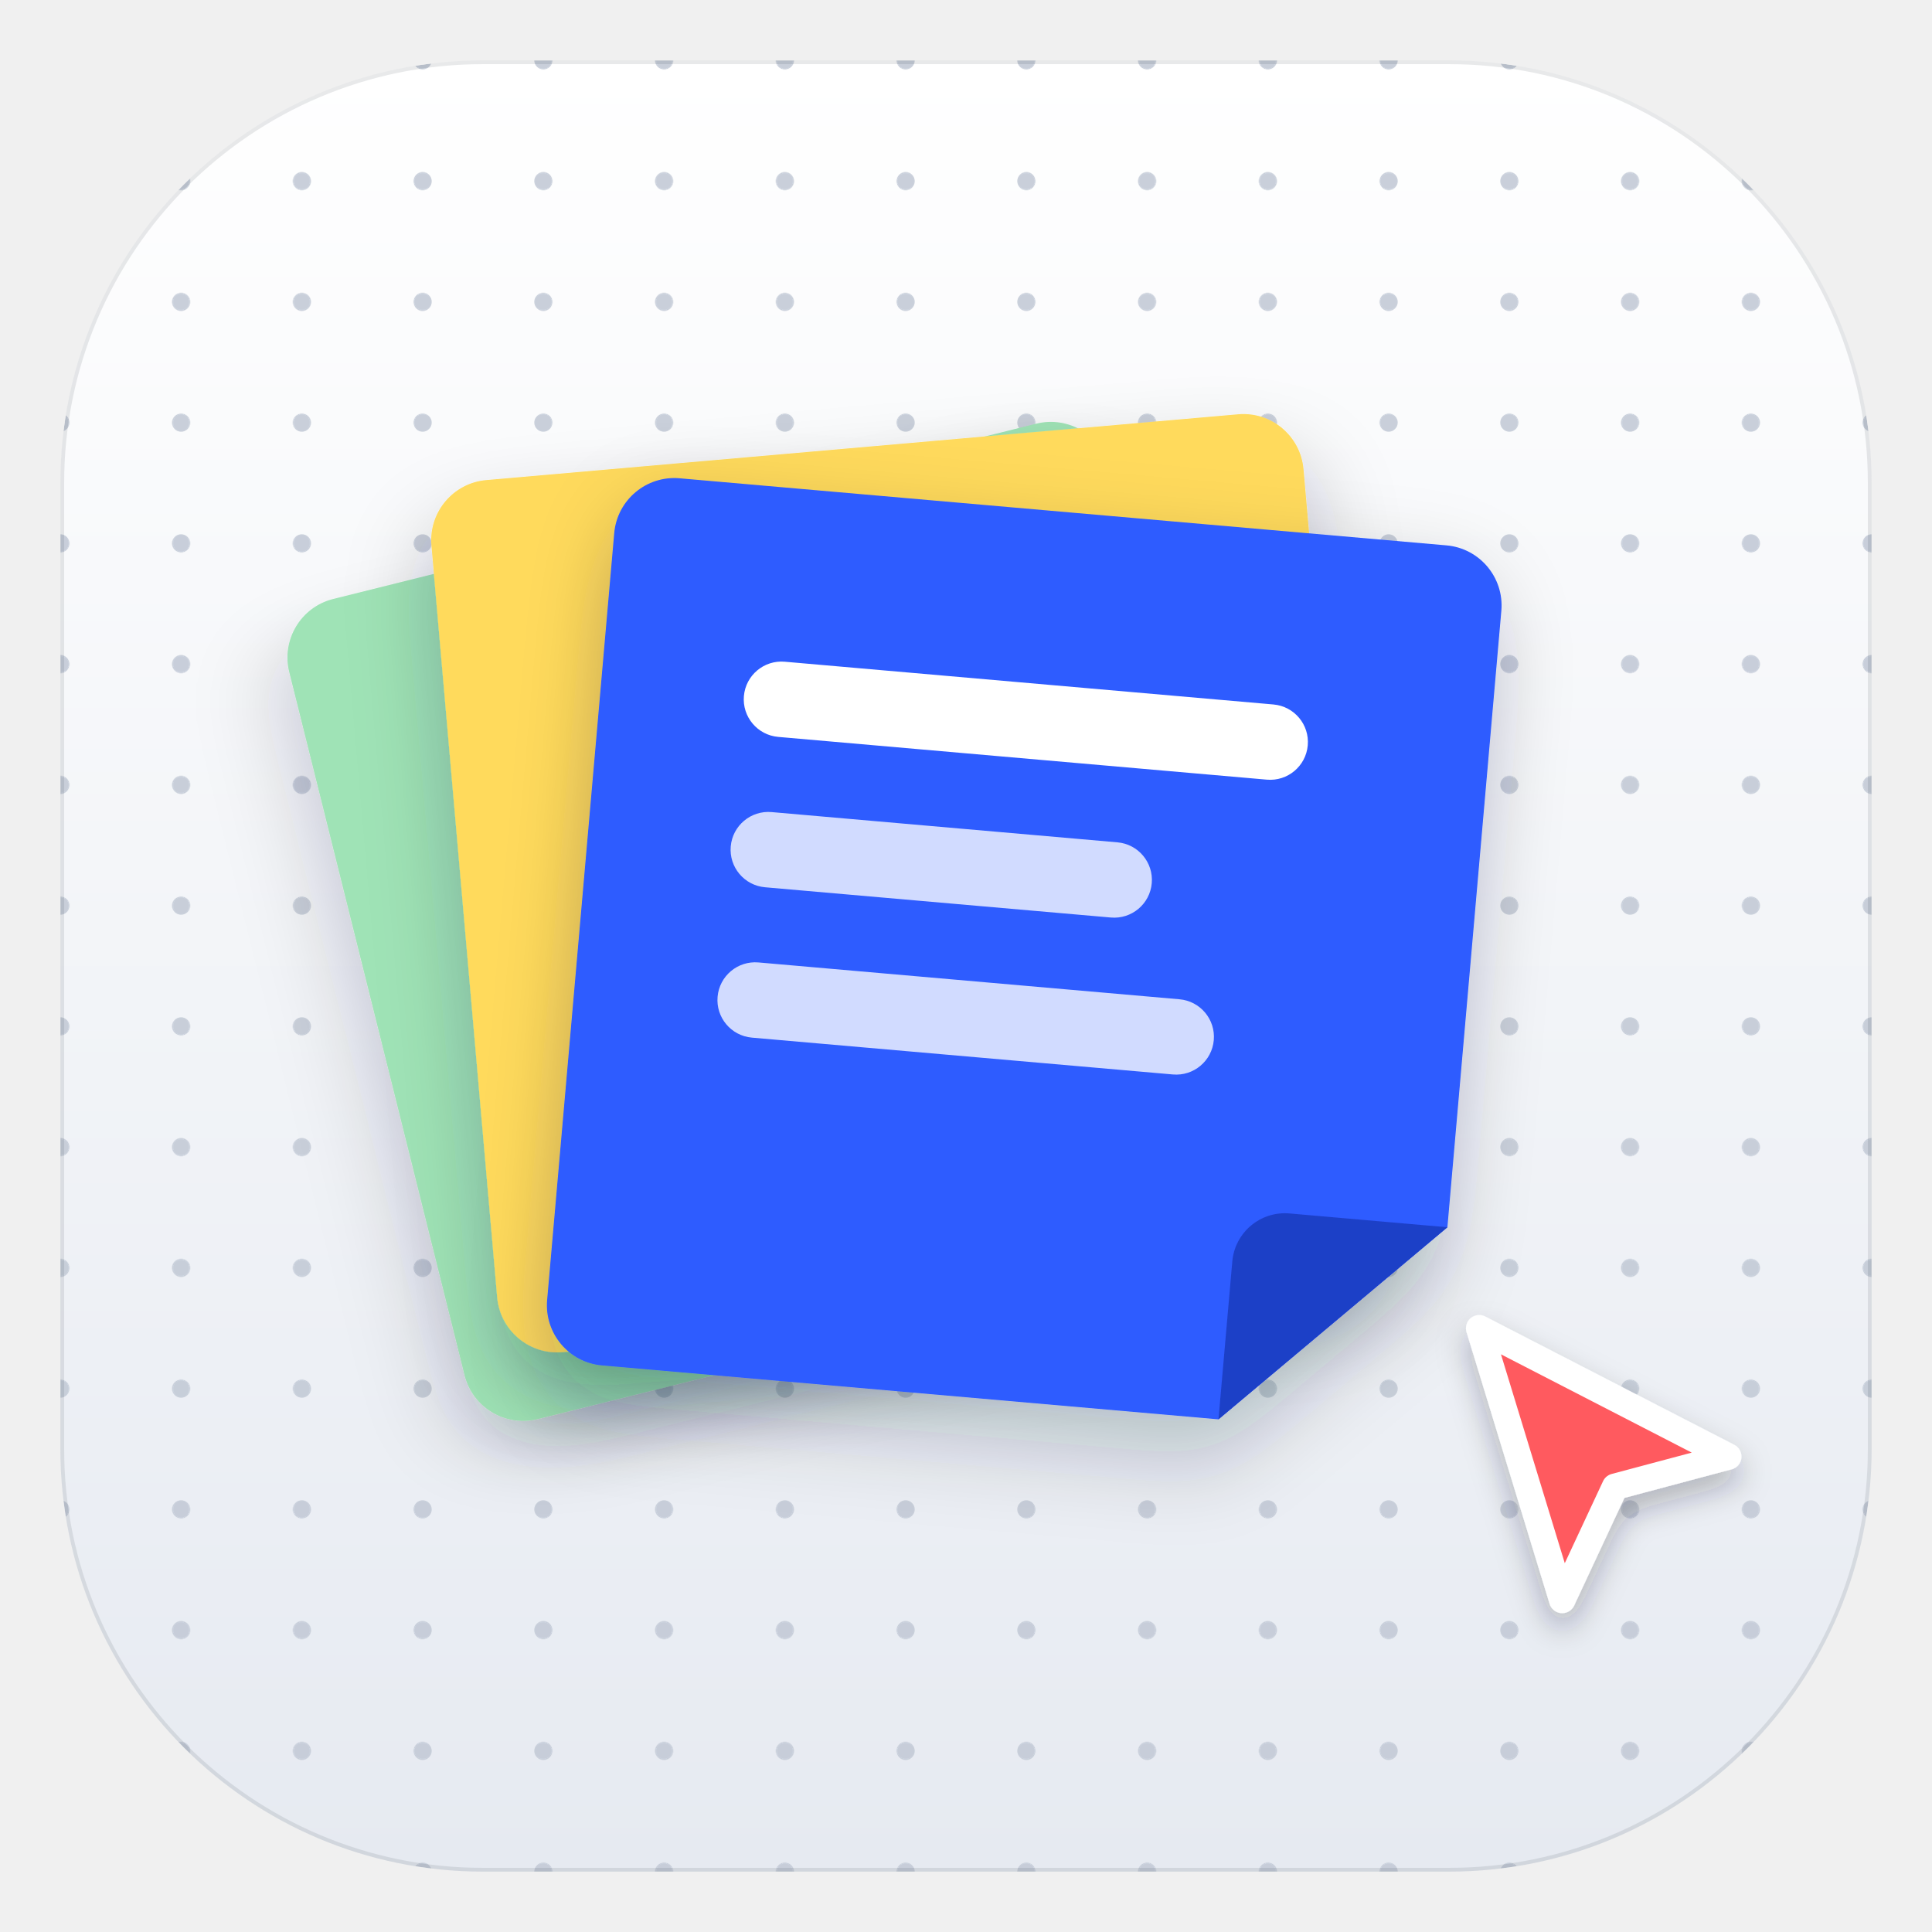
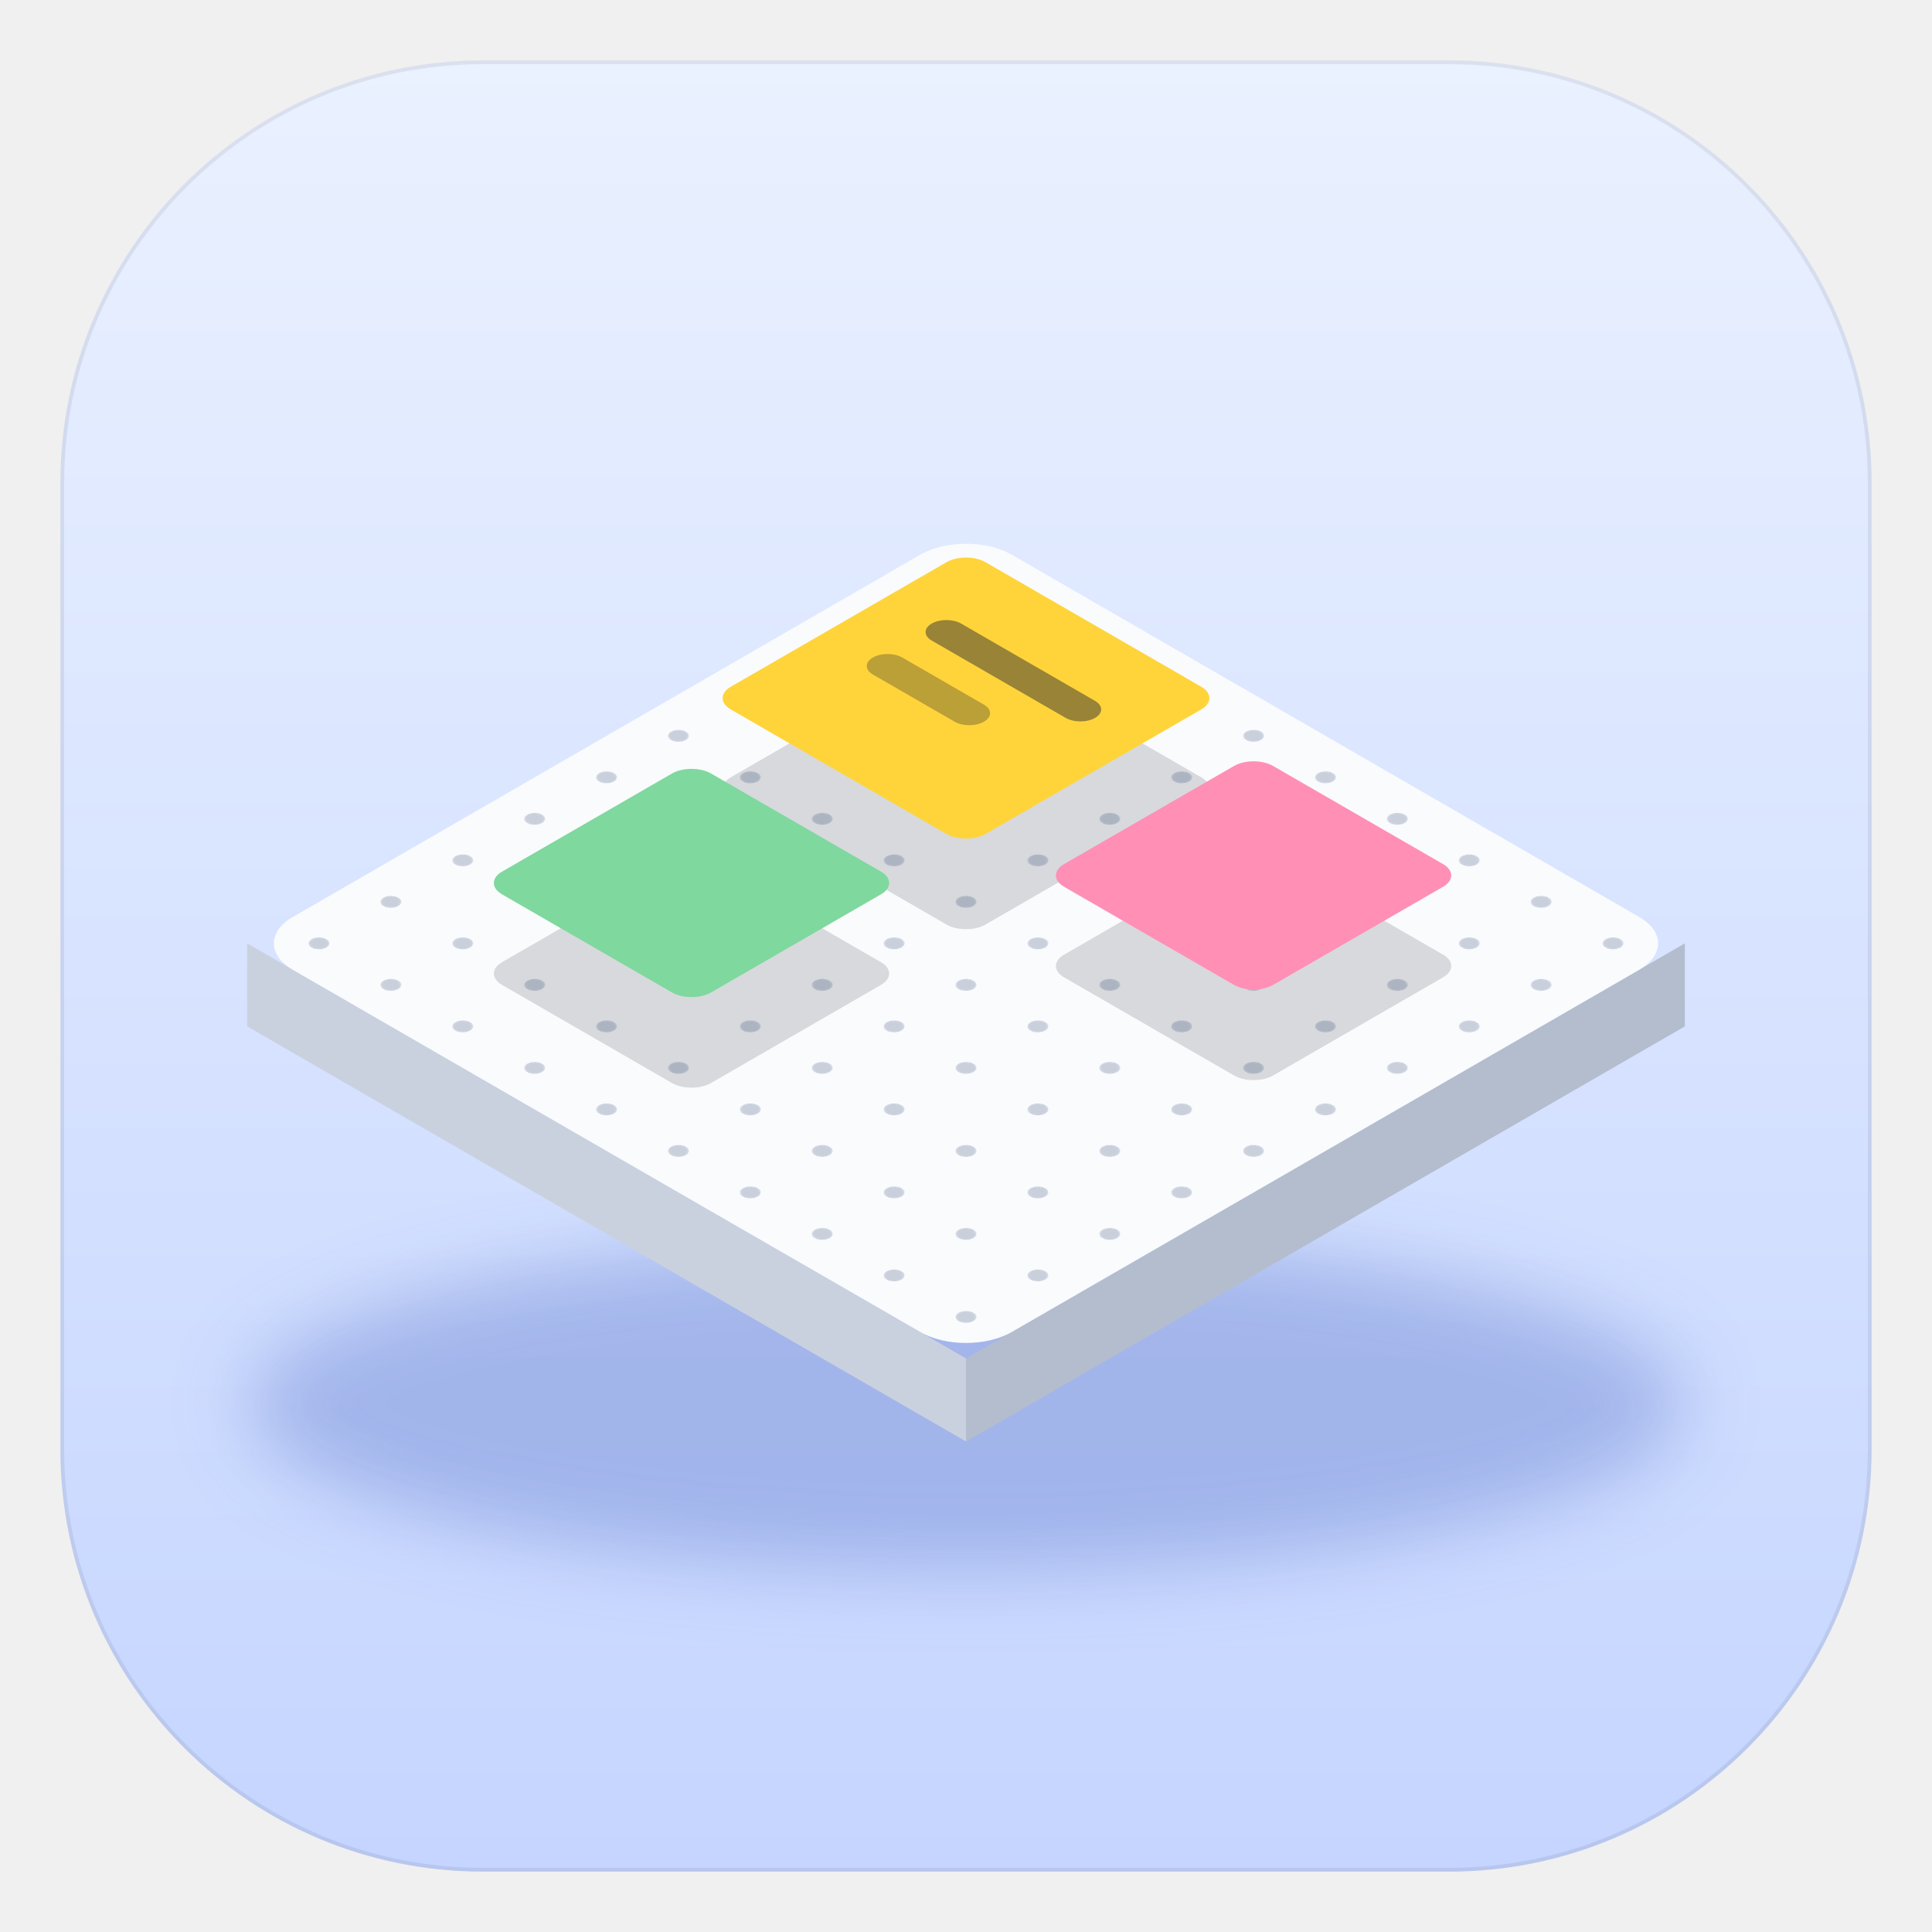
<svg xmlns="http://www.w3.org/2000/svg" viewBox="0 0 512 512" width="512" height="512">
  <defs>
    <linearGradient id="bg" x1="0" y1="0" x2="0" y2="1">
-       <stop offset="0" stop-color="#FFFFFF" />
-       <stop offset="1" stop-color="#E6EAF1" />
+       <stop offset="0" stop-color="#EAF1FF" />
+       <stop offset="1" stop-color="#C5D5FF" />
    </linearGradient>
-     <pattern id="dots" width="32" height="32" patternUnits="userSpaceOnUse">
-       <circle cx="16" cy="16" r="2.4" fill="#C3CAD6" />
+     <pattern id="dots" width="22" height="22" patternUnits="userSpaceOnUse">
+       <circle cx="11" cy="11" r="2.2" fill="#C9D0DC" />
    </pattern>
-     <filter id="sh" x="-30%" y="-30%" width="160%" height="170%">
-       <feDropShadow dx="0" dy="10" stdDeviation="11" flood-color="#1B2230" flood-opacity="0.24" />
+     <filter id="soft" x="-20%" y="-20%" width="140%" height="160%">
+       <feGaussianBlur stdDeviation="10" />
    </filter>
-     <filter id="sh2" x="-30%" y="-30%" width="160%" height="170%">
-       <feDropShadow dx="0" dy="4" stdDeviation="4" flood-color="#1B2230" flood-opacity="0.28" />
-     </filter>
-     <clipPath id="tile">
-       <rect x="16" y="16" width="480" height="480" rx="112" />
-     </clipPath>
  </defs>
  <rect x="16" y="16" width="480" height="480" rx="112" fill="url(#bg)" />
-   <rect x="16" y="16" width="480" height="480" rx="112" fill="url(#dots)" clip-path="url(#tile)" opacity="0.9" />
-   <g filter="url(#sh)" transform="rotate(-14 210 250)">
-     <rect x="98" y="132" width="224" height="224" rx="16" fill="#9FE3B6" />
+   <rect x="16.5" y="16.5" width="479" height="479" rx="111.5" fill="none" stroke="#1B2230" stroke-opacity="0.08" />
+   <ellipse cx="256" cy="372" rx="190" ry="44" fill="#2F4FB8" opacity="0.28" filter="url(#soft)" />
+   <path d="M65.5 250 L256 360 L256 382 L65.5 272 Z" fill="#C9D1DF" />
+   <path d="M256 360 L446.5 250 L446.5 272 L256 382 Z" fill="#B3BDCE" />
+   <g transform="matrix(0.866 0.5 -0.866 0.5 256 140)">
+     <rect x="0" y="0" width="220" height="220" rx="14" fill="#FAFBFD" />
+     <rect x="0" y="0" width="220" height="220" rx="14" fill="url(#dots)" />
+     <rect x="30" y="30" width="78" height="78" rx="6" fill="#1B2230" opacity="0.16" />
+     <rect x="128" y="40" width="64" height="64" rx="6" fill="#1B2230" opacity="0.16" />
+     <rect x="44" y="128" width="64" height="64" rx="6" fill="#1B2230" opacity="0.16" />
  </g>
-   <g filter="url(#sh)" transform="rotate(-5 240 250)">
-     <rect x="124" y="118" width="232" height="232" rx="16" fill="#FFDA5C" />
+   <g transform="translate(0 -18)">
+     <g transform="matrix(0.866 0.5 -0.866 0.5 256 140)">
+       <rect x="24" y="24" width="78" height="78" rx="6" fill="#FFD43B" />
+       <rect x="122" y="34" width="64" height="64" rx="6" fill="#FF8FB5" />
+       <rect x="38" y="122" width="64" height="64" rx="6" fill="#7FD89E" />
+       <rect x="38" y="44" width="50" height="9" rx="4.5" fill="#1B2230" opacity="0.45" />
+       <rect x="38" y="62" width="34" height="9" rx="4.5" fill="#1B2230" opacity="0.3" />
+     </g>
  </g>
-   <g filter="url(#sh)" transform="rotate(5 280 270)">
-     <path d="M168 136 H372 a16 16 0 0 1 16 16 V316 L332 372 H168 a16 16 0 0 1 -16 -16 V152 a16 16 0 0 1 16 -16 Z" fill="#2F5BFF" />
-     <path d="M388 316 L332 372 V330 a14 14 0 0 1 14 -14 Z" fill="#1E3FC7" />
-     <rect x="190" y="182" width="150" height="20" rx="10" fill="#FFFFFF" />
-     <rect x="190" y="222" width="112" height="20" rx="10" fill="#FFFFFF" opacity="0.78" />
-     <rect x="190" y="262" width="132" height="20" rx="10" fill="#FFFFFF" opacity="0.78" />
-   </g>
-   <g filter="url(#sh2)" transform="translate(392 352)">
-     <path d="M0 0 L66 34 L36 42 L22 72 Z" fill="#FF5A5F" stroke="#FFFFFF" stroke-width="7" stroke-linejoin="round" />
-   </g>
-   <rect x="16.5" y="16.5" width="479" height="479" rx="111.5" fill="none" stroke="#1B2230" stroke-opacity="0.10" />
</svg>
